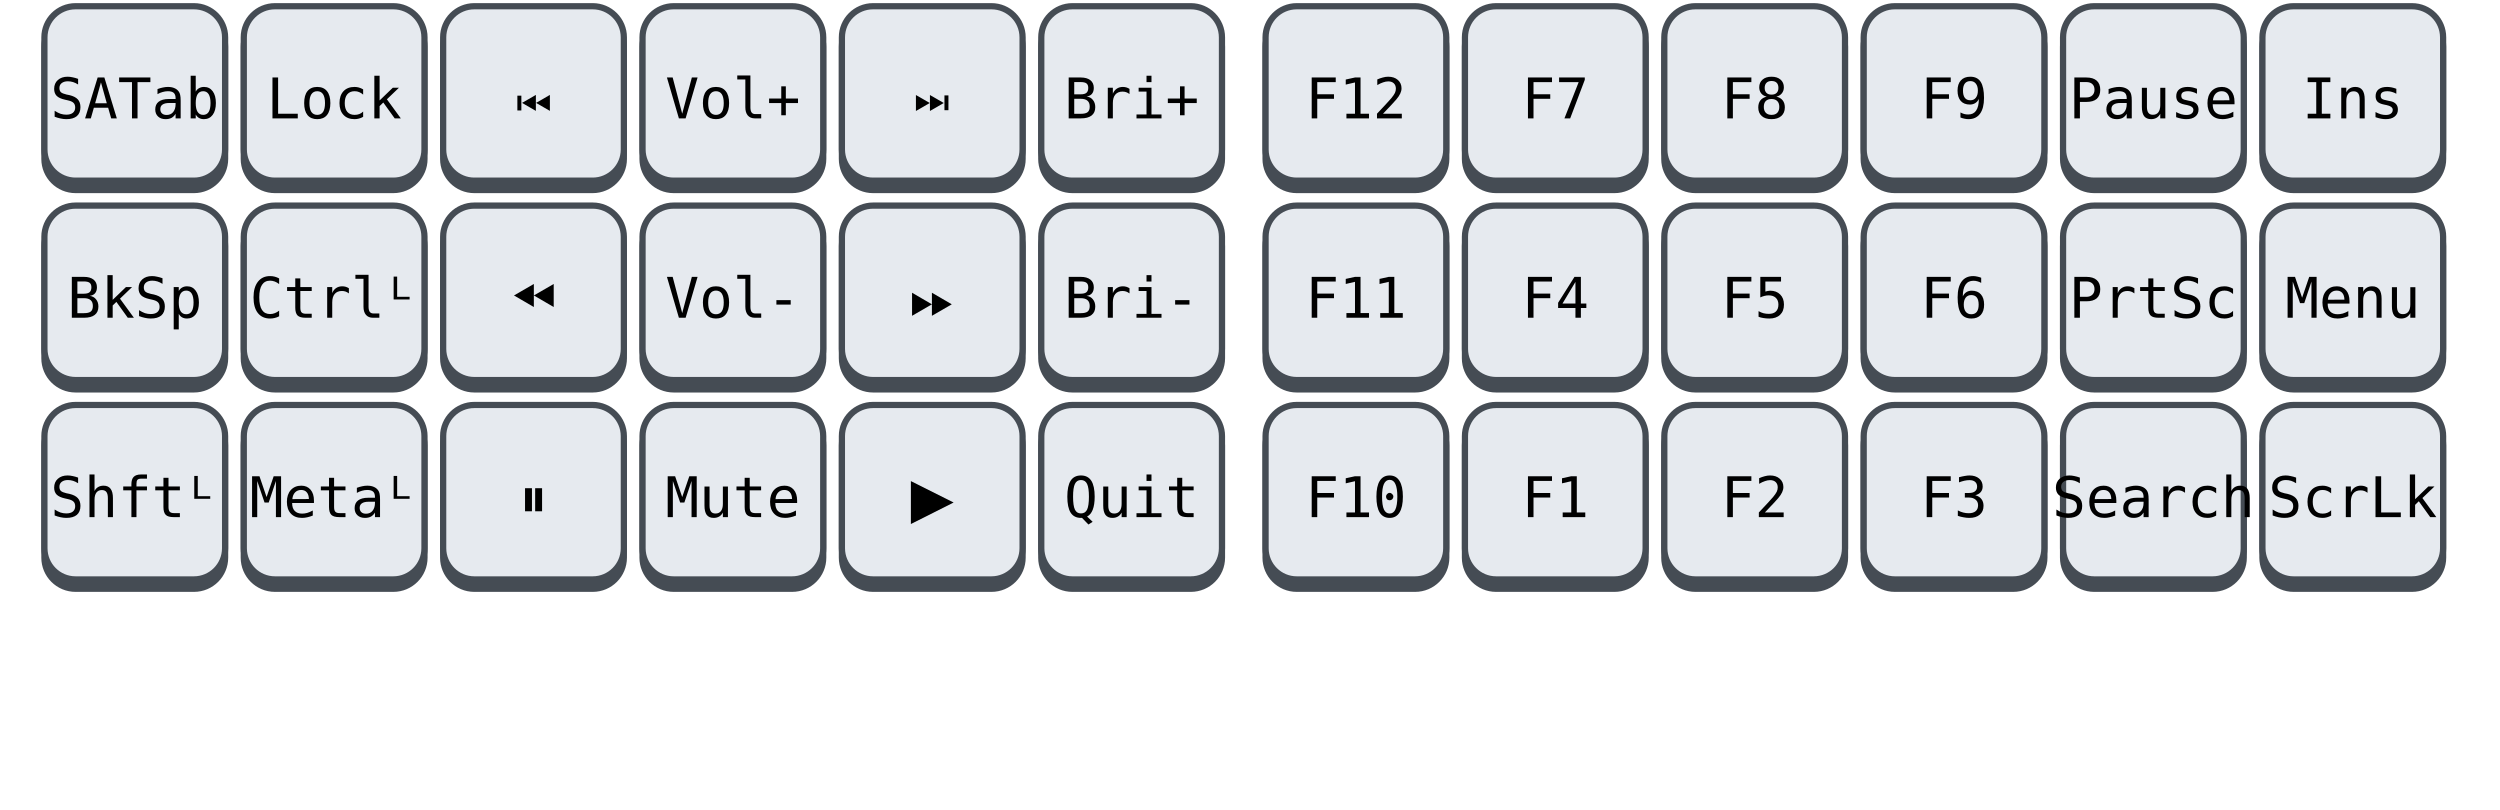
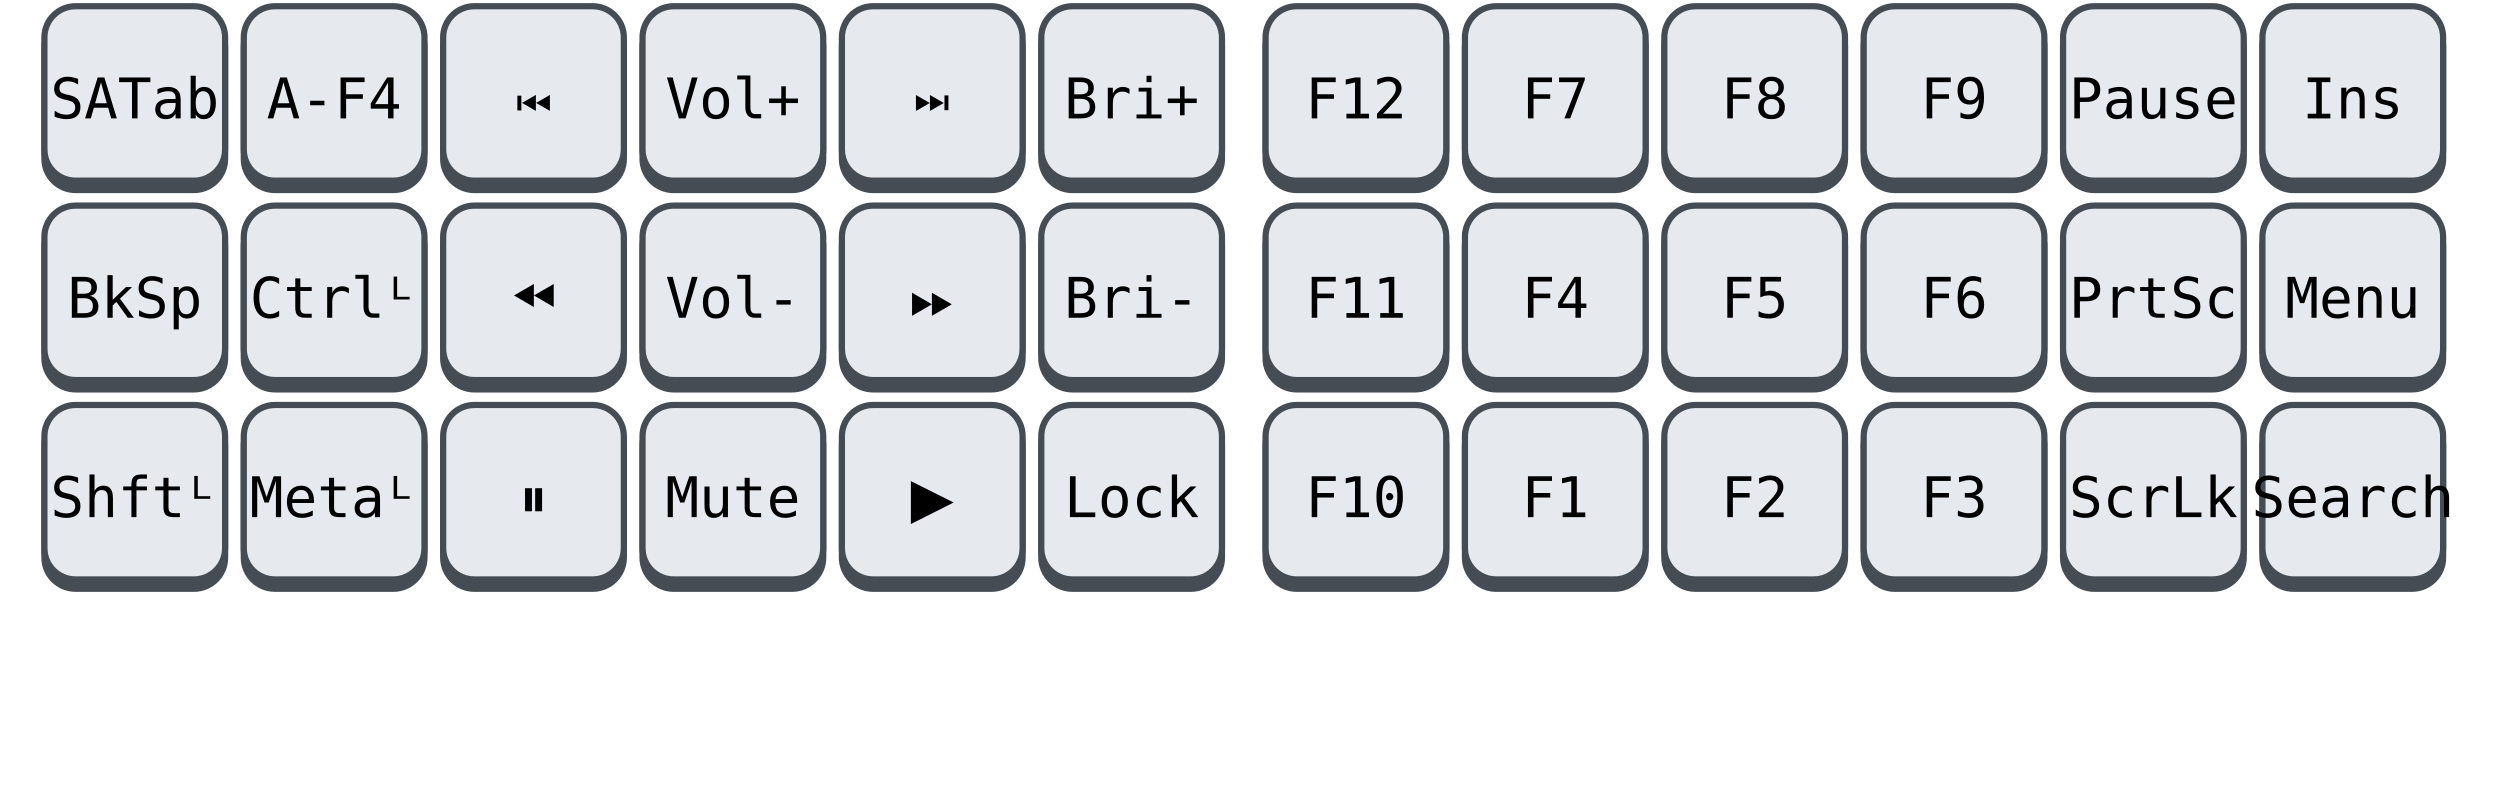
<svg xmlns="http://www.w3.org/2000/svg" width="784" height="254" version="1.1" viewBox="-1 -1 390 130">
  <defs>
    <style type="text/css">
text { font-size: 9px; text-anchor: middle; font-family: monospace; }
.mod { font-weight: bold; }
.dbl { font-style: italic; }
.c0 { transform: translate(15px, 0); }
.c1 { transform: translate(47px, 0); }
.c2 { transform: translate(79px, 0); }
.c3 { transform: translate(111px, 0); }
.c4 { transform: translate(143px, 0); }
.c5 { transform: translate(175px, 0); }
.r0 { transform: translate(0, 18px); }
.r1 { transform: translate(0, 50px); }
.r2 { transform: translate(0, 82px); }
.r3 { transform: translate(0, 114px); }
.tiny { font-size: 7px; }
.tiny text { font-size: 7px; }
.big {
  font-size: 14px;
}

.active rect {
  stroke: "#E6EAEF";
  fill: "#454C54";
}

</style>
    <g id="key">
      <rect width="29" height="28" ry="5" x="0.5" y="1.5" fill="#454C54" stroke="#454C54" stroke-width="1px" />
      <rect width="29" height="28" ry="5" x="0.5" fill="#E6EAEF" stroke="#454C54" stroke-width="1px" />
    </g>
    <g id="3x1">
      <use href="#key" x="0" y="0" />
      <use href="#key" x="32" y="0" />
      <use href="#key" x="64" y="0" />
    </g>
    <g id="6x1">
      <use href="#3x1" x="0" y="0" />
      <use href="#3x1" x="96" y="0" />
    </g>
    <g id="left">
      <use href="#6x1" x="0" y="0" />
      <use href="#6x1" x="0" y="32" />
      <use href="#6x1" x="0" y="64" />
    </g>
    <g id="right">
      <use href="#6x1" x="0" y="0" />
      <use href="#6x1" x="0" y="32" />
      <use href="#6x1" x="0" y="64" />
    </g>
  </defs>
  <g class="kb" id="left-keyboard">
    <use href="#left" />
    <g class="r0">
      <text class="c0">SATab</text>
-       <text class="c1">Lock</text>
+       <text class="c1">A-F4</text>
      <text class="c2">⏮</text>
      <text class="c3">Vol+</text>
      <text class="c4">⏭</text>
      <text class="c5">Bri+</text>
    </g>
    <g class="r1">
      <text class="c0">BkSp</text>
      <text class="c1">Ctrlᴸ</text>
      <text class="c2">⏪</text>
      <text class="c3">Vol-</text>
      <text class="c4">⏩</text>
      <text class="c5">Bri-</text>
    </g>
    <g class="r2">
      <text class="c0">Shftᴸ</text>
      <text class="c1">Metaᴸ</text>
      <text class="c2">⏸️</text>
      <text class="c3">Mute</text>
      <text class="c4">▶️</text>
-       <text class="c5">Quit</text>
+       <text class="c5">Lock</text>
    </g>
  </g>
  <g class="kb" id="right-keyboard" transform="translate(196, 0)">
    <use href="#right" />
    <g class="r0">
      <text class="c0">F12</text>
      <text class="c1">F7</text>
      <text class="c2">F8</text>
      <text class="c3">F9</text>
      <text class="c4">Pause</text>
      <text class="c5">Ins</text>
    </g>
    <g class="r1">
      <text class="c0">F11</text>
      <text class="c1">F4</text>
      <text class="c2">F5</text>
      <text class="c3">F6</text>
      <text class="c4">PrtSc</text>
      <text class="c5">Menu</text>
    </g>
    <g class="r2">
      <text class="c0">F10</text>
      <text class="c1">F1</text>
      <text class="c2">F2</text>
      <text class="c3">F3</text>
-       <text class="c4">Search</text>
-       <text class="c5">ScrLk</text>
+       <text class="c4">ScrLk</text>
+       <text class="c5">Search</text>
    </g>
  </g>
</svg>
